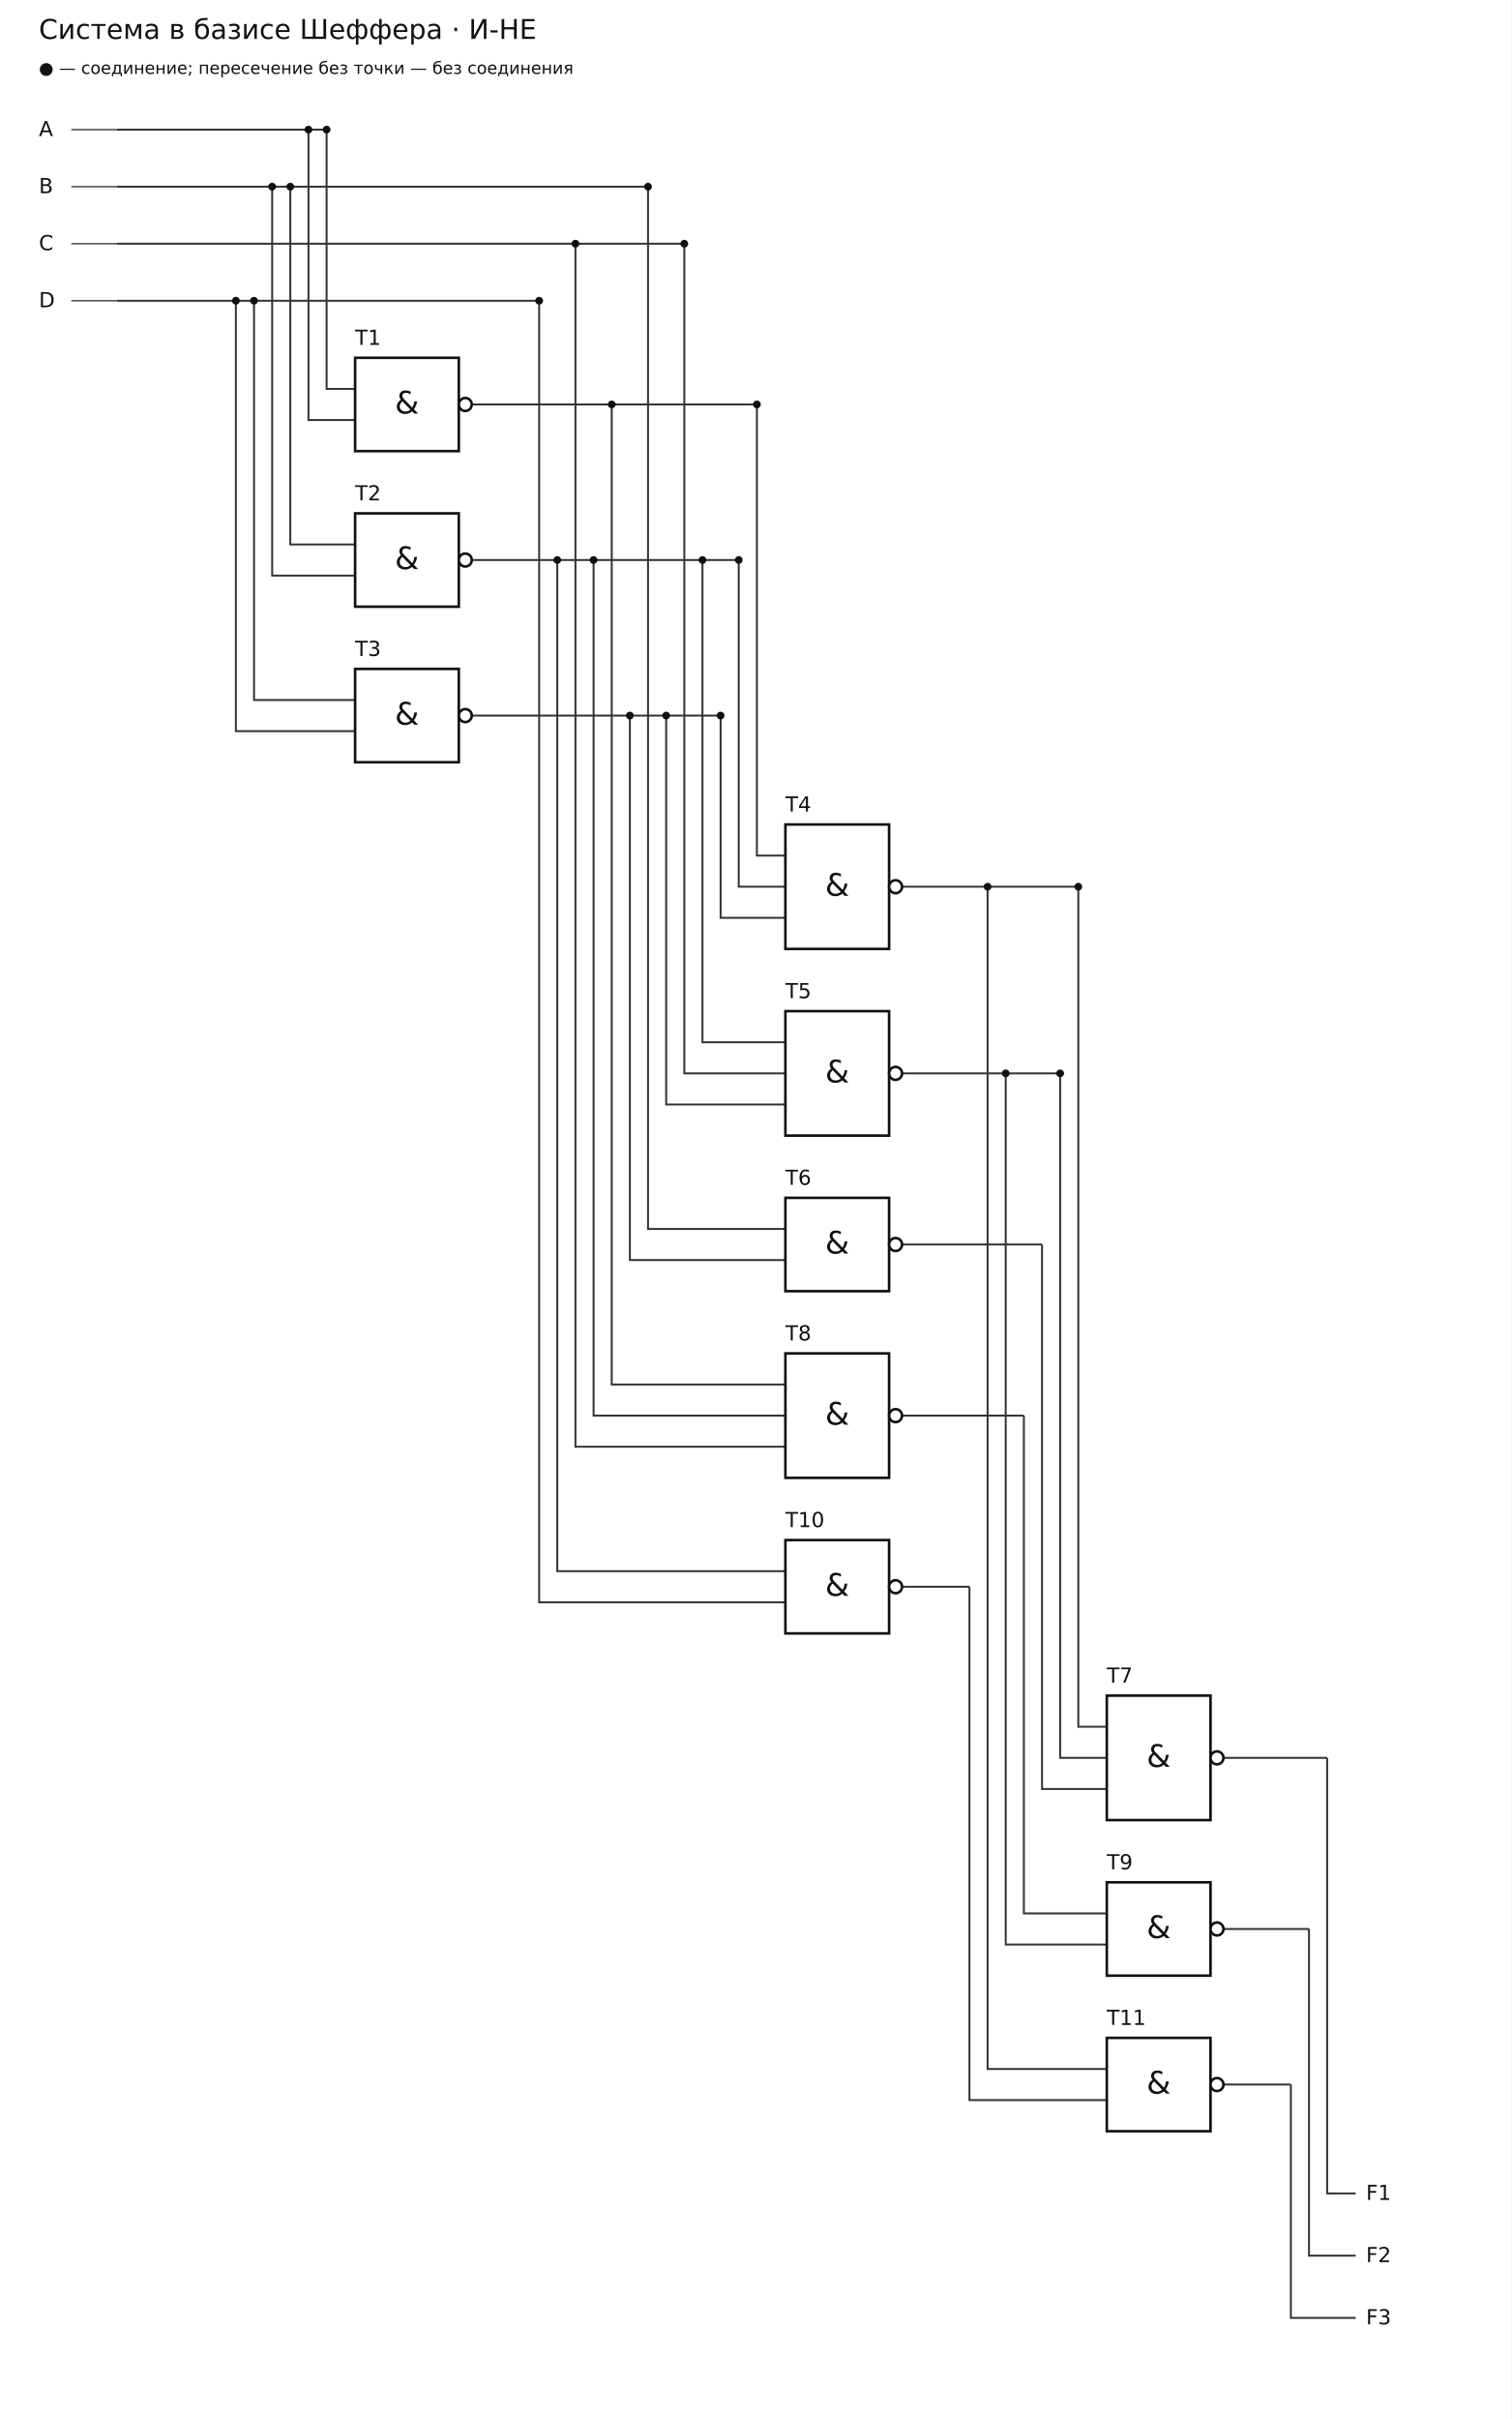
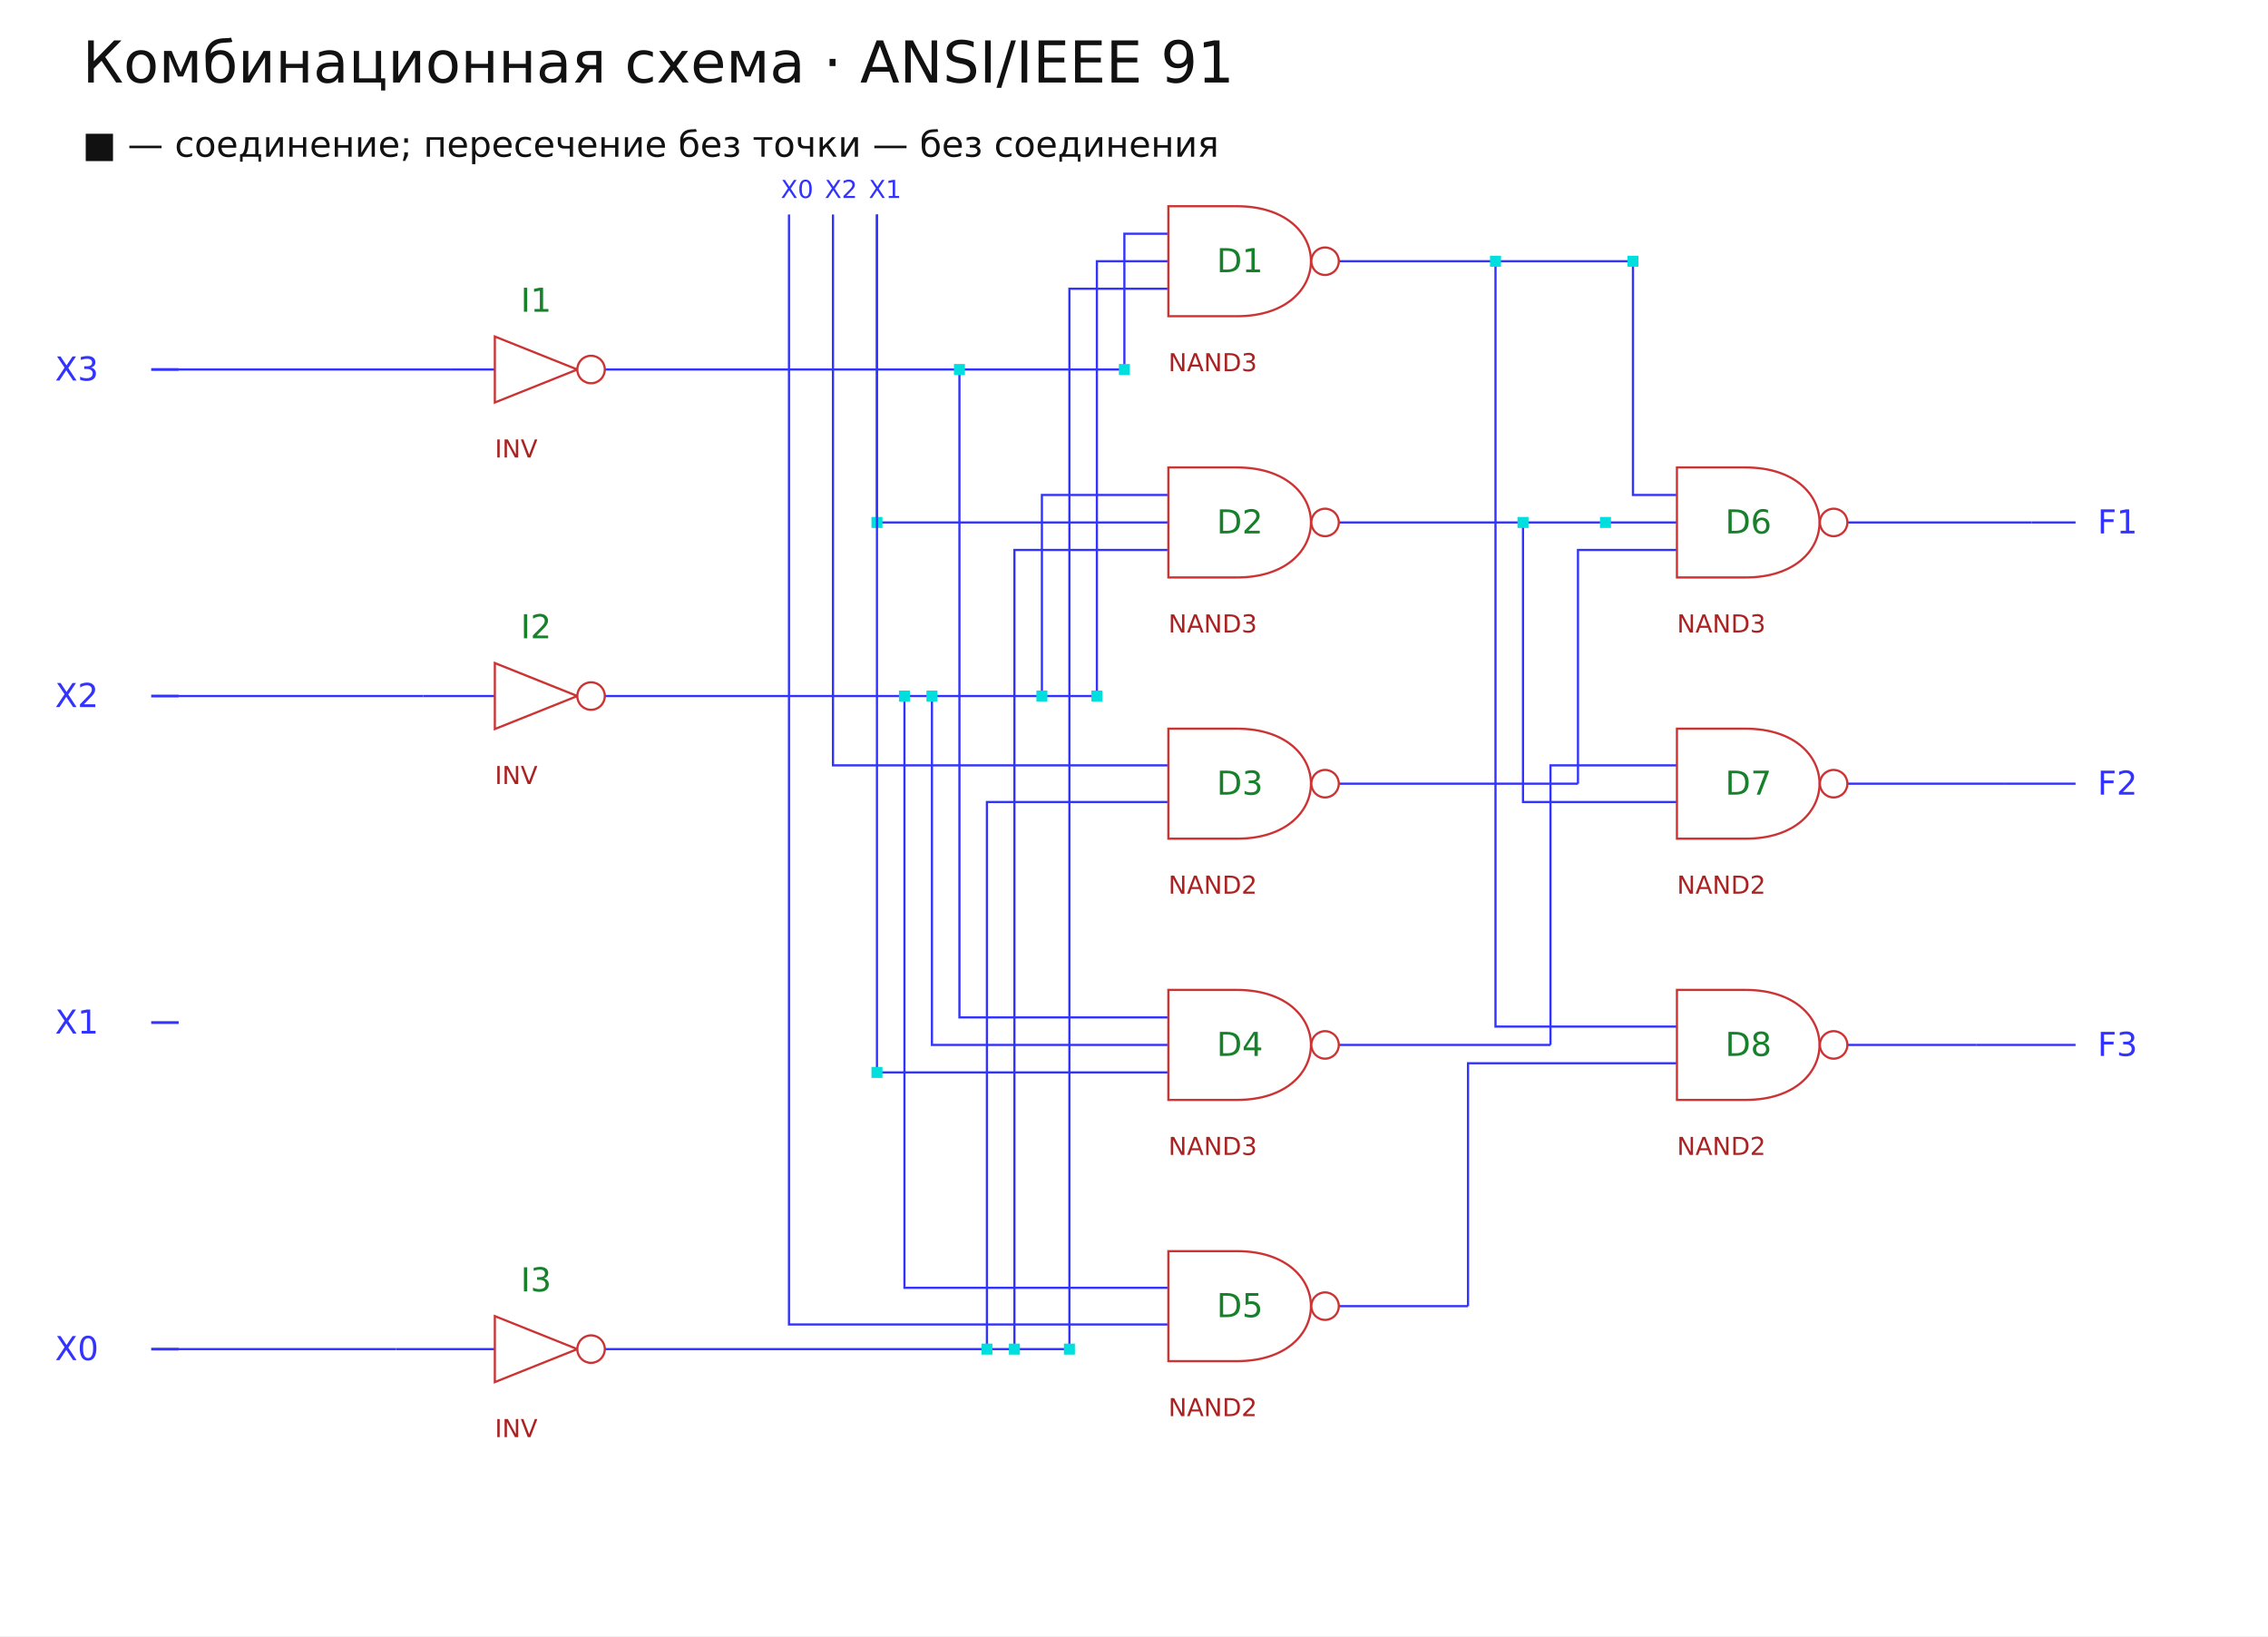
- <svg xmlns="http://www.w3.org/2000/svg" width="1166" height="1866" viewBox="0 0 1166 1866" role="img" aria-labelledby="circuit-title">
-   <rect width="1166" height="1866" fill="white" />
-   <g font-family="DejaVu Sans, Arial, sans-serif" font-size="16" fill="#111">
-     <text x="30" y="30" font-size="21">Система в базисе Шеффера · И-НЕ</text>
-     <text x="30" y="57" font-size="13">● — соединение; пересечение без точки — без соединения</text>
-     <path data-signal="A" d="M 90 100 H 252" fill="none" stroke="#333" stroke-width="1.5" />
-     <path data-source="A" data-target="T1" data-input="0" d="M 252 100 V 300.0 H 274" fill="none" stroke="#333" stroke-width="1.5" />
-     <circle cx="252" cy="100" r="3" />
-     <path data-source="A" data-target="T1" data-input="1" d="M 238 100 V 324.0 H 274" fill="none" stroke="#333" stroke-width="1.5" />
-     <circle cx="238" cy="100" r="3" />
-     <path data-signal="B" d="M 90 144 H 500" fill="none" stroke="#333" stroke-width="1.5" />
-     <path data-source="B" data-target="T2" data-input="0" d="M 224 144 V 420.0 H 274" fill="none" stroke="#333" stroke-width="1.5" />
-     <circle cx="224" cy="144" r="3" />
-     <path data-source="B" data-target="T2" data-input="1" d="M 210 144 V 444.0 H 274" fill="none" stroke="#333" stroke-width="1.5" />
-     <circle cx="210" cy="144" r="3" />
-     <path data-source="B" data-target="T6" data-input="0" d="M 500 144 V 948.0 H 606" fill="none" stroke="#333" stroke-width="1.5" />
-     <circle cx="500" cy="144" r="3" />
-     <path data-signal="D" d="M 90 232 H 416" fill="none" stroke="#333" stroke-width="1.5" />
-     <path data-source="D" data-target="T3" data-input="0" d="M 196 232 V 540.0 H 274" fill="none" stroke="#333" stroke-width="1.5" />
-     <circle cx="196" cy="232" r="3" />
-     <path data-source="D" data-target="T3" data-input="1" d="M 182 232 V 564.0 H 274" fill="none" stroke="#333" stroke-width="1.5" />
-     <circle cx="182" cy="232" r="3" />
-     <path data-source="D" data-target="T10" data-input="1" d="M 416 232 V 1236.0 H 606" fill="none" stroke="#333" stroke-width="1.5" />
-     <circle cx="416" cy="232" r="3" />
-     <path data-signal="T1" d="M 364 312.0 H 584" fill="none" stroke="#333" stroke-width="1.5" />
-     <path data-source="T1" data-target="T4" data-input="0" d="M 584 312.0 V 660.0 H 606" fill="none" stroke="#333" stroke-width="1.5" />
-     <circle cx="584" cy="312.0" r="3" />
-     <path data-source="T1" data-target="T8" data-input="0" d="M 472 312.0 V 1068.0 H 606" fill="none" stroke="#333" stroke-width="1.5" />
-     <circle cx="472" cy="312.0" r="3" />
-     <path data-signal="T2" d="M 364 432.0 H 570" fill="none" stroke="#333" stroke-width="1.5" />
-     <path data-source="T2" data-target="T4" data-input="1" d="M 570 432.0 V 684.0 H 606" fill="none" stroke="#333" stroke-width="1.5" />
-     <circle cx="570" cy="432.0" r="3" />
-     <path data-source="T2" data-target="T5" data-input="0" d="M 542 432.0 V 804.0 H 606" fill="none" stroke="#333" stroke-width="1.5" />
-     <circle cx="542" cy="432.0" r="3" />
-     <path data-source="T2" data-target="T8" data-input="1" d="M 458 432.0 V 1092.0 H 606" fill="none" stroke="#333" stroke-width="1.5" />
-     <circle cx="458" cy="432.0" r="3" />
-     <path data-source="T2" data-target="T10" data-input="0" d="M 430 432.0 V 1212.0 H 606" fill="none" stroke="#333" stroke-width="1.5" />
-     <circle cx="430" cy="432.0" r="3" />
-     <path data-signal="T3" d="M 364 552.0 H 556" fill="none" stroke="#333" stroke-width="1.5" />
-     <path data-source="T3" data-target="T4" data-input="2" d="M 556 552.0 V 708.0 H 606" fill="none" stroke="#333" stroke-width="1.5" />
-     <circle cx="556" cy="552.0" r="3" />
-     <path data-source="T3" data-target="T5" data-input="2" d="M 514 552.0 V 852.0 H 606" fill="none" stroke="#333" stroke-width="1.5" />
-     <circle cx="514" cy="552.0" r="3" />
-     <path data-source="T3" data-target="T6" data-input="1" d="M 486 552.0 V 972.0 H 606" fill="none" stroke="#333" stroke-width="1.5" />
-     <circle cx="486" cy="552.0" r="3" />
-     <path data-signal="C" d="M 90 188 H 528" fill="none" stroke="#333" stroke-width="1.5" />
-     <path data-source="C" data-target="T5" data-input="1" d="M 528 188 V 828.0 H 606" fill="none" stroke="#333" stroke-width="1.5" />
-     <circle cx="528" cy="188" r="3" />
-     <path data-source="C" data-target="T8" data-input="2" d="M 444 188 V 1116.0 H 606" fill="none" stroke="#333" stroke-width="1.5" />
-     <circle cx="444" cy="188" r="3" />
-     <path data-signal="T4" d="M 696 684.0 H 832" fill="none" stroke="#333" stroke-width="1.5" />
-     <path data-source="T4" data-target="T7" data-input="0" d="M 832 684.0 V 1332.0 H 854" fill="none" stroke="#333" stroke-width="1.5" />
-     <circle cx="832" cy="684.0" r="3" />
-     <path data-source="T4" data-target="T11" data-input="0" d="M 762 684.0 V 1596.0 H 854" fill="none" stroke="#333" stroke-width="1.5" />
-     <circle cx="762" cy="684.0" r="3" />
-     <path data-signal="T5" d="M 696 828.0 H 818" fill="none" stroke="#333" stroke-width="1.5" />
-     <path data-source="T5" data-target="T7" data-input="1" d="M 818 828.0 V 1356.0 H 854" fill="none" stroke="#333" stroke-width="1.5" />
-     <circle cx="818" cy="828.0" r="3" />
-     <path data-source="T5" data-target="T9" data-input="1" d="M 776 828.0 V 1500.0 H 854" fill="none" stroke="#333" stroke-width="1.5" />
-     <circle cx="776" cy="828.0" r="3" />
-     <path data-signal="T6" d="M 696 960.0 H 804" fill="none" stroke="#333" stroke-width="1.5" />
-     <path data-source="T6" data-target="T7" data-input="2" d="M 804 960.0 V 1380.0 H 854" fill="none" stroke="#333" stroke-width="1.5" />
-     <path data-signal="T8" d="M 696 1092.0 H 790" fill="none" stroke="#333" stroke-width="1.5" />
-     <path data-source="T8" data-target="T9" data-input="0" d="M 790 1092.0 V 1476.0 H 854" fill="none" stroke="#333" stroke-width="1.5" />
-     <path data-signal="T10" d="M 696 1224.0 H 748" fill="none" stroke="#333" stroke-width="1.5" />
-     <path data-source="T10" data-target="T11" data-input="1" d="M 748 1224.0 V 1620.0 H 854" fill="none" stroke="#333" stroke-width="1.5" />
-     <path data-signal="T7" d="M 944 1356.0 H 1024" fill="none" stroke="#333" stroke-width="1.5" />
-     <path data-source="T7" data-target="F1" data-input="0" d="M 1024 1356.0 V 1692 H 1046" fill="none" stroke="#333" stroke-width="1.5" />
-     <path data-signal="T9" d="M 944 1488.0 H 1010" fill="none" stroke="#333" stroke-width="1.5" />
-     <path data-source="T9" data-target="F2" data-input="0" d="M 1010 1488.0 V 1740 H 1046" fill="none" stroke="#333" stroke-width="1.5" />
-     <path data-signal="T11" d="M 944 1608.0 H 996" fill="none" stroke="#333" stroke-width="1.5" />
-     <path data-source="T11" data-target="F3" data-input="0" d="M 996 1608.0 V 1788 H 1046" fill="none" stroke="#333" stroke-width="1.5" />
-     <text x="30" y="105">A</text>
-     <path d="M 55 100 H 90" stroke="#333" />
-     <text x="30" y="149">B</text>
-     <path d="M 55 144 H 90" stroke="#333" />
-     <text x="30" y="193">C</text>
-     <path d="M 55 188 H 90" stroke="#333" />
-     <text x="30" y="237">D</text>
-     <path d="M 55 232 H 90" stroke="#333" />
-     <g data-gate="T1">
-       <rect x="274" y="276" width="80" height="72" fill="white" stroke="#111" stroke-width="2" />
-       <text x="314.0" y="319.0" text-anchor="middle" font-size="24">&amp;</text>
-       <circle cx="359" cy="312.0" r="5" fill="white" stroke="#111" stroke-width="2" />
-       <text x="274" y="266">T1</text>
+ <svg xmlns="http://www.w3.org/2000/svg" width="825" height="595" viewBox="0 0 825 595" role="img" aria-labelledby="circuit-title">
+   <rect width="825" height="595" fill="white" />
+   <g font-family="DejaVu Sans, Arial, sans-serif" font-size="12" fill="#111">
+     <text x="30" y="30" font-size="21">Комбинационная схема · ANSI/IEEE 91</text>
+     <text x="30" y="57" font-size="13">■ — соединение; пересечение без точки — без соединения</text>
+     <text x="316" y="72" font-size="9" fill="#3333ff">X1</text>
+     <path data-source="X1" data-target="D2" data-input="1" d="M 319 78 V 190.0 H 425" fill="none" stroke="#3333ff" stroke-width="0.8" />
+     <rect x="317" y="188.0" width="4" height="4" fill="#00dede" />
+     <text x="300" y="72" font-size="9" fill="#3333ff">X2</text>
+     <path data-source="X2" data-target="D3" data-input="0" d="M 303 78 V 278.333 H 425" fill="none" stroke="#3333ff" stroke-width="0.8" />
+     <path data-source="X1" data-target="D4" data-input="2" d="M 319 78 V 390.0 H 425" fill="none" stroke="#3333ff" stroke-width="0.8" />
+     <rect x="317" y="388.0" width="4" height="4" fill="#00dede" />
+     <text x="284" y="72" font-size="9" fill="#3333ff">X0</text>
+     <path data-source="X0" data-target="D5" data-input="1" d="M 287 78 V 481.667 H 425" fill="none" stroke="#3333ff" stroke-width="0.8" />
+     <path data-signal="X3" d="M 65 134.375 H 164" fill="none" stroke="#3333ff" stroke-width="0.8" />
+     <path data-source="X3" data-target="I1" data-input="0" d="M 164 134.375 V 134.375 H 180" fill="none" stroke="#3333ff" stroke-width="0.8" />
+     <path data-signal="X2" d="M 65 253.125 H 154" fill="none" stroke="#3333ff" stroke-width="0.8" />
+     <path data-source="X2" data-target="I2" data-input="0" d="M 154 253.125 V 253.125 H 180" fill="none" stroke="#3333ff" stroke-width="0.8" />
+     <path data-signal="X0" d="M 65 490.625 H 144" fill="none" stroke="#3333ff" stroke-width="0.8" />
+     <path data-source="X0" data-target="I3" data-input="0" d="M 144 490.625 V 490.625 H 180" fill="none" stroke="#3333ff" stroke-width="0.8" />
+     <path data-signal="I1" d="M 220 134.375 H 409" fill="none" stroke="#3333ff" stroke-width="0.8" />
+     <path data-source="I1" data-target="D1" data-input="0" d="M 409 134.375 V 85.0 H 425" fill="none" stroke="#3333ff" stroke-width="0.8" />
+     <rect x="407" y="132.375" width="4" height="4" fill="#00dede" />
+     <path data-source="I1" data-target="D4" data-input="0" d="M 349 134.375 V 370.0 H 425" fill="none" stroke="#3333ff" stroke-width="0.8" />
+     <rect x="347" y="132.375" width="4" height="4" fill="#00dede" />
+     <path data-signal="I2" d="M 220 253.125 H 399" fill="none" stroke="#3333ff" stroke-width="0.8" />
+     <path data-source="I2" data-target="D1" data-input="1" d="M 399 253.125 V 95.0 H 425" fill="none" stroke="#3333ff" stroke-width="0.8" />
+     <rect x="397" y="251.125" width="4" height="4" fill="#00dede" />
+     <path data-source="I2" data-target="D2" data-input="0" d="M 379 253.125 V 180.0 H 425" fill="none" stroke="#3333ff" stroke-width="0.8" />
+     <rect x="377" y="251.125" width="4" height="4" fill="#00dede" />
+     <path data-source="I2" data-target="D4" data-input="1" d="M 339 253.125 V 380.0 H 425" fill="none" stroke="#3333ff" stroke-width="0.8" />
+     <rect x="337" y="251.125" width="4" height="4" fill="#00dede" />
+     <path data-source="I2" data-target="D5" data-input="0" d="M 329 253.125 V 468.333 H 425" fill="none" stroke="#3333ff" stroke-width="0.8" />
+     <rect x="327" y="251.125" width="4" height="4" fill="#00dede" />
+     <path data-signal="I3" d="M 220 490.625 H 389" fill="none" stroke="#3333ff" stroke-width="0.8" />
+     <path data-source="I3" data-target="D1" data-input="2" d="M 389 490.625 V 105.0 H 425" fill="none" stroke="#3333ff" stroke-width="0.8" />
+     <rect x="387" y="488.625" width="4" height="4" fill="#00dede" />
+     <path data-source="I3" data-target="D2" data-input="2" d="M 369 490.625 V 200.0 H 425" fill="none" stroke="#3333ff" stroke-width="0.8" />
+     <rect x="367" y="488.625" width="4" height="4" fill="#00dede" />
+     <path data-source="I3" data-target="D3" data-input="1" d="M 359 490.625 V 291.667 H 425" fill="none" stroke="#3333ff" stroke-width="0.8" />
+     <rect x="357" y="488.625" width="4" height="4" fill="#00dede" />
+     <path data-signal="D1" d="M 487 95.0 H 594" fill="none" stroke="#3333ff" stroke-width="0.8" />
+     <path data-source="D1" data-target="D6" data-input="0" d="M 594 95.0 V 180.0 H 610" fill="none" stroke="#3333ff" stroke-width="0.8" />
+     <rect x="592" y="93.0" width="4" height="4" fill="#00dede" />
+     <path data-source="D1" data-target="D8" data-input="0" d="M 544 95.0 V 373.333 H 610" fill="none" stroke="#3333ff" stroke-width="0.8" />
+     <rect x="542" y="93.0" width="4" height="4" fill="#00dede" />
+     <path data-signal="D2" d="M 487 190.0 H 584" fill="none" stroke="#3333ff" stroke-width="0.8" />
+     <path data-source="D2" data-target="D6" data-input="1" d="M 584 190.0 V 190.0 H 610" fill="none" stroke="#3333ff" stroke-width="0.8" />
+     <rect x="582" y="188.0" width="4" height="4" fill="#00dede" />
+     <path data-source="D2" data-target="D7" data-input="1" d="M 554 190.0 V 291.667 H 610" fill="none" stroke="#3333ff" stroke-width="0.8" />
+     <rect x="552" y="188.0" width="4" height="4" fill="#00dede" />
+     <path data-signal="D3" d="M 487 285.0 H 574" fill="none" stroke="#3333ff" stroke-width="0.8" />
+     <path data-source="D3" data-target="D6" data-input="2" d="M 574 285.0 V 200.0 H 610" fill="none" stroke="#3333ff" stroke-width="0.8" />
+     <path data-signal="D4" d="M 487 380.0 H 564" fill="none" stroke="#3333ff" stroke-width="0.8" />
+     <path data-source="D4" data-target="D7" data-input="0" d="M 564 380.0 V 278.333 H 610" fill="none" stroke="#3333ff" stroke-width="0.8" />
+     <path data-signal="D5" d="M 487 475.0 H 534" fill="none" stroke="#3333ff" stroke-width="0.8" />
+     <path data-source="D5" data-target="D8" data-input="1" d="M 534 475.0 V 386.667 H 610" fill="none" stroke="#3333ff" stroke-width="0.8" />
+     <path data-signal="D6" d="M 672 190.0 H 739" fill="none" stroke="#3333ff" stroke-width="0.8" />
+     <path data-source="D6" data-target="F1" data-input="0" d="M 739 190.0 V 190.0 H 755" fill="none" stroke="#3333ff" stroke-width="0.8" />
+     <path data-signal="D7" d="M 672 285.0 H 729" fill="none" stroke="#3333ff" stroke-width="0.8" />
+     <path data-source="D7" data-target="F2" data-input="0" d="M 729 285.0 V 285.0 H 755" fill="none" stroke="#3333ff" stroke-width="0.8" />
+     <path data-signal="D8" d="M 672 380.0 H 719" fill="none" stroke="#3333ff" stroke-width="0.8" />
+     <path data-source="D8" data-target="F3" data-input="0" d="M 719 380.0 V 380.0 H 755" fill="none" stroke="#3333ff" stroke-width="0.8" />
+     <text x="20" y="138.375" fill="#3333ff">X3</text>
+     <path d="M 55 134.375 H 65" stroke="#3333ff" />
+     <text x="20" y="257.125" fill="#3333ff">X2</text>
+     <path d="M 55 253.125 H 65" stroke="#3333ff" />
+     <text x="20" y="375.875" fill="#3333ff">X1</text>
+     <path d="M 55 371.875 H 65" stroke="#3333ff" />
+     <text x="20" y="494.625" fill="#3333ff">X0</text>
+     <path d="M 55 490.625 H 65" stroke="#3333ff" />
+     <g data-gate="I1" data-kind="INV">
+       <path d="M180 122.375 L210 134.375 L180 146.375 Z" fill="white" stroke="#c33" stroke-width="0.8" />
+       <circle cx="215" cy="134.375" r="5" fill="white" stroke="#c33" stroke-width="0.8" />
+       <text x="195.0" y="113.375" text-anchor="middle" fill="#16802a">I1</text>
+       <text x="180" y="166.375" font-size="9" fill="#a22">INV</text>
    </g>
-     <g data-gate="T2">
-       <rect x="274" y="396" width="80" height="72" fill="white" stroke="#111" stroke-width="2" />
-       <text x="314.0" y="439.0" text-anchor="middle" font-size="24">&amp;</text>
-       <circle cx="359" cy="432.0" r="5" fill="white" stroke="#111" stroke-width="2" />
-       <text x="274" y="386">T2</text>
+     <g data-gate="I2" data-kind="INV">
+       <path d="M180 241.125 L210 253.125 L180 265.125 Z" fill="white" stroke="#c33" stroke-width="0.8" />
+       <circle cx="215" cy="253.125" r="5" fill="white" stroke="#c33" stroke-width="0.8" />
+       <text x="195.0" y="232.125" text-anchor="middle" fill="#16802a">I2</text>
+       <text x="180" y="285.125" font-size="9" fill="#a22">INV</text>
    </g>
-     <g data-gate="T3">
-       <rect x="274" y="516" width="80" height="72" fill="white" stroke="#111" stroke-width="2" />
-       <text x="314.0" y="559.0" text-anchor="middle" font-size="24">&amp;</text>
-       <circle cx="359" cy="552.0" r="5" fill="white" stroke="#111" stroke-width="2" />
-       <text x="274" y="506">T3</text>
+     <g data-gate="I3" data-kind="INV">
+       <path d="M180 478.625 L210 490.625 L180 502.625 Z" fill="white" stroke="#c33" stroke-width="0.8" />
+       <circle cx="215" cy="490.625" r="5" fill="white" stroke="#c33" stroke-width="0.8" />
+       <text x="195.0" y="469.625" text-anchor="middle" fill="#16802a">I3</text>
+       <text x="180" y="522.625" font-size="9" fill="#a22">INV</text>
    </g>
-     <g data-gate="T4">
-       <rect x="606" y="636" width="80" height="96" fill="white" stroke="#111" stroke-width="2" />
-       <text x="646.0" y="691.0" text-anchor="middle" font-size="24">&amp;</text>
-       <circle cx="691" cy="684.0" r="5" fill="white" stroke="#111" stroke-width="2" />
-       <text x="606" y="626">T4</text>
+     <g data-gate="D1" data-kind="NAND">
+       <path d="M425 75.0 H449.96 C485.84 75.0 485.84 115.0 449.96 115.0 H425 Z" fill="white" stroke="#c33" stroke-width="0.8" />
+       <circle cx="482" cy="95.0" r="5" fill="white" stroke="#c33" stroke-width="0.8" />
+       <text x="451.0" y="99.0" text-anchor="middle" fill="#16802a">D1</text>
+       <text x="425" y="135.0" font-size="9" fill="#a22">NAND3</text>
    </g>
-     <g data-gate="T5">
-       <rect x="606" y="780" width="80" height="96" fill="white" stroke="#111" stroke-width="2" />
-       <text x="646.0" y="835.0" text-anchor="middle" font-size="24">&amp;</text>
-       <circle cx="691" cy="828.0" r="5" fill="white" stroke="#111" stroke-width="2" />
-       <text x="606" y="770">T5</text>
+     <g data-gate="D2" data-kind="NAND">
+       <path d="M425 170.0 H449.96 C485.84 170.0 485.84 210.0 449.96 210.0 H425 Z" fill="white" stroke="#c33" stroke-width="0.8" />
+       <circle cx="482" cy="190.0" r="5" fill="white" stroke="#c33" stroke-width="0.8" />
+       <text x="451.0" y="194.0" text-anchor="middle" fill="#16802a">D2</text>
+       <text x="425" y="230.0" font-size="9" fill="#a22">NAND3</text>
    </g>
-     <g data-gate="T6">
-       <rect x="606" y="924" width="80" height="72" fill="white" stroke="#111" stroke-width="2" />
-       <text x="646.0" y="967.0" text-anchor="middle" font-size="24">&amp;</text>
-       <circle cx="691" cy="960.0" r="5" fill="white" stroke="#111" stroke-width="2" />
-       <text x="606" y="914">T6</text>
+     <g data-gate="D3" data-kind="NAND">
+       <path d="M425 265.0 H449.96 C485.84 265.0 485.84 305.0 449.96 305.0 H425 Z" fill="white" stroke="#c33" stroke-width="0.8" />
+       <circle cx="482" cy="285.0" r="5" fill="white" stroke="#c33" stroke-width="0.8" />
+       <text x="451.0" y="289.0" text-anchor="middle" fill="#16802a">D3</text>
+       <text x="425" y="325.0" font-size="9" fill="#a22">NAND2</text>
    </g>
-     <g data-gate="T7">
-       <rect x="854" y="1308" width="80" height="96" fill="white" stroke="#111" stroke-width="2" />
-       <text x="894.0" y="1363.0" text-anchor="middle" font-size="24">&amp;</text>
-       <circle cx="939" cy="1356.0" r="5" fill="white" stroke="#111" stroke-width="2" />
-       <text x="854" y="1298">T7</text>
+     <g data-gate="D4" data-kind="NAND">
+       <path d="M425 360.0 H449.96 C485.84 360.0 485.84 400.0 449.96 400.0 H425 Z" fill="white" stroke="#c33" stroke-width="0.8" />
+       <circle cx="482" cy="380.0" r="5" fill="white" stroke="#c33" stroke-width="0.8" />
+       <text x="451.0" y="384.0" text-anchor="middle" fill="#16802a">D4</text>
+       <text x="425" y="420.0" font-size="9" fill="#a22">NAND3</text>
    </g>
-     <g data-gate="T8">
-       <rect x="606" y="1044" width="80" height="96" fill="white" stroke="#111" stroke-width="2" />
-       <text x="646.0" y="1099.0" text-anchor="middle" font-size="24">&amp;</text>
-       <circle cx="691" cy="1092.0" r="5" fill="white" stroke="#111" stroke-width="2" />
-       <text x="606" y="1034">T8</text>
+     <g data-gate="D5" data-kind="NAND">
+       <path d="M425 455.0 H449.96 C485.84 455.0 485.84 495.0 449.96 495.0 H425 Z" fill="white" stroke="#c33" stroke-width="0.8" />
+       <circle cx="482" cy="475.0" r="5" fill="white" stroke="#c33" stroke-width="0.8" />
+       <text x="451.0" y="479.0" text-anchor="middle" fill="#16802a">D5</text>
+       <text x="425" y="515.0" font-size="9" fill="#a22">NAND2</text>
    </g>
-     <g data-gate="T9">
-       <rect x="854" y="1452" width="80" height="72" fill="white" stroke="#111" stroke-width="2" />
-       <text x="894.0" y="1495.0" text-anchor="middle" font-size="24">&amp;</text>
-       <circle cx="939" cy="1488.0" r="5" fill="white" stroke="#111" stroke-width="2" />
-       <text x="854" y="1442">T9</text>
+     <g data-gate="D6" data-kind="NAND">
+       <path d="M610 170.0 H634.96 C670.84 170.0 670.84 210.0 634.96 210.0 H610 Z" fill="white" stroke="#c33" stroke-width="0.8" />
+       <circle cx="667" cy="190.0" r="5" fill="white" stroke="#c33" stroke-width="0.8" />
+       <text x="636.0" y="194.0" text-anchor="middle" fill="#16802a">D6</text>
+       <text x="610" y="230.0" font-size="9" fill="#a22">NAND3</text>
    </g>
-     <g data-gate="T10">
-       <rect x="606" y="1188" width="80" height="72" fill="white" stroke="#111" stroke-width="2" />
-       <text x="646.0" y="1231.0" text-anchor="middle" font-size="24">&amp;</text>
-       <circle cx="691" cy="1224.0" r="5" fill="white" stroke="#111" stroke-width="2" />
-       <text x="606" y="1178">T10</text>
+     <g data-gate="D7" data-kind="NAND">
+       <path d="M610 265.0 H634.96 C670.84 265.0 670.84 305.0 634.96 305.0 H610 Z" fill="white" stroke="#c33" stroke-width="0.8" />
+       <circle cx="667" cy="285.0" r="5" fill="white" stroke="#c33" stroke-width="0.8" />
+       <text x="636.0" y="289.0" text-anchor="middle" fill="#16802a">D7</text>
+       <text x="610" y="325.0" font-size="9" fill="#a22">NAND2</text>
    </g>
-     <g data-gate="T11">
-       <rect x="854" y="1572" width="80" height="72" fill="white" stroke="#111" stroke-width="2" />
-       <text x="894.0" y="1615.0" text-anchor="middle" font-size="24">&amp;</text>
-       <circle cx="939" cy="1608.0" r="5" fill="white" stroke="#111" stroke-width="2" />
-       <text x="854" y="1562">T11</text>
+     <g data-gate="D8" data-kind="NAND">
+       <path d="M610 360.0 H634.96 C670.84 360.0 670.84 400.0 634.96 400.0 H610 Z" fill="white" stroke="#c33" stroke-width="0.8" />
+       <circle cx="667" cy="380.0" r="5" fill="white" stroke="#c33" stroke-width="0.8" />
+       <text x="636.0" y="384.0" text-anchor="middle" fill="#16802a">D8</text>
+       <text x="610" y="420.0" font-size="9" fill="#a22">NAND2</text>
    </g>
-     <text data-output="F1" x="1054" y="1697">F1</text>
-     <text data-output="F2" x="1054" y="1745">F2</text>
-     <text data-output="F3" x="1054" y="1793">F3</text>
+     <text data-output="F1" x="763" y="194.0" fill="#3333ff">F1</text>
+     <text data-output="F2" x="763" y="289.0" fill="#3333ff">F2</text>
+     <text data-output="F3" x="763" y="384.0" fill="#3333ff">F3</text>
  </g>
</svg>
